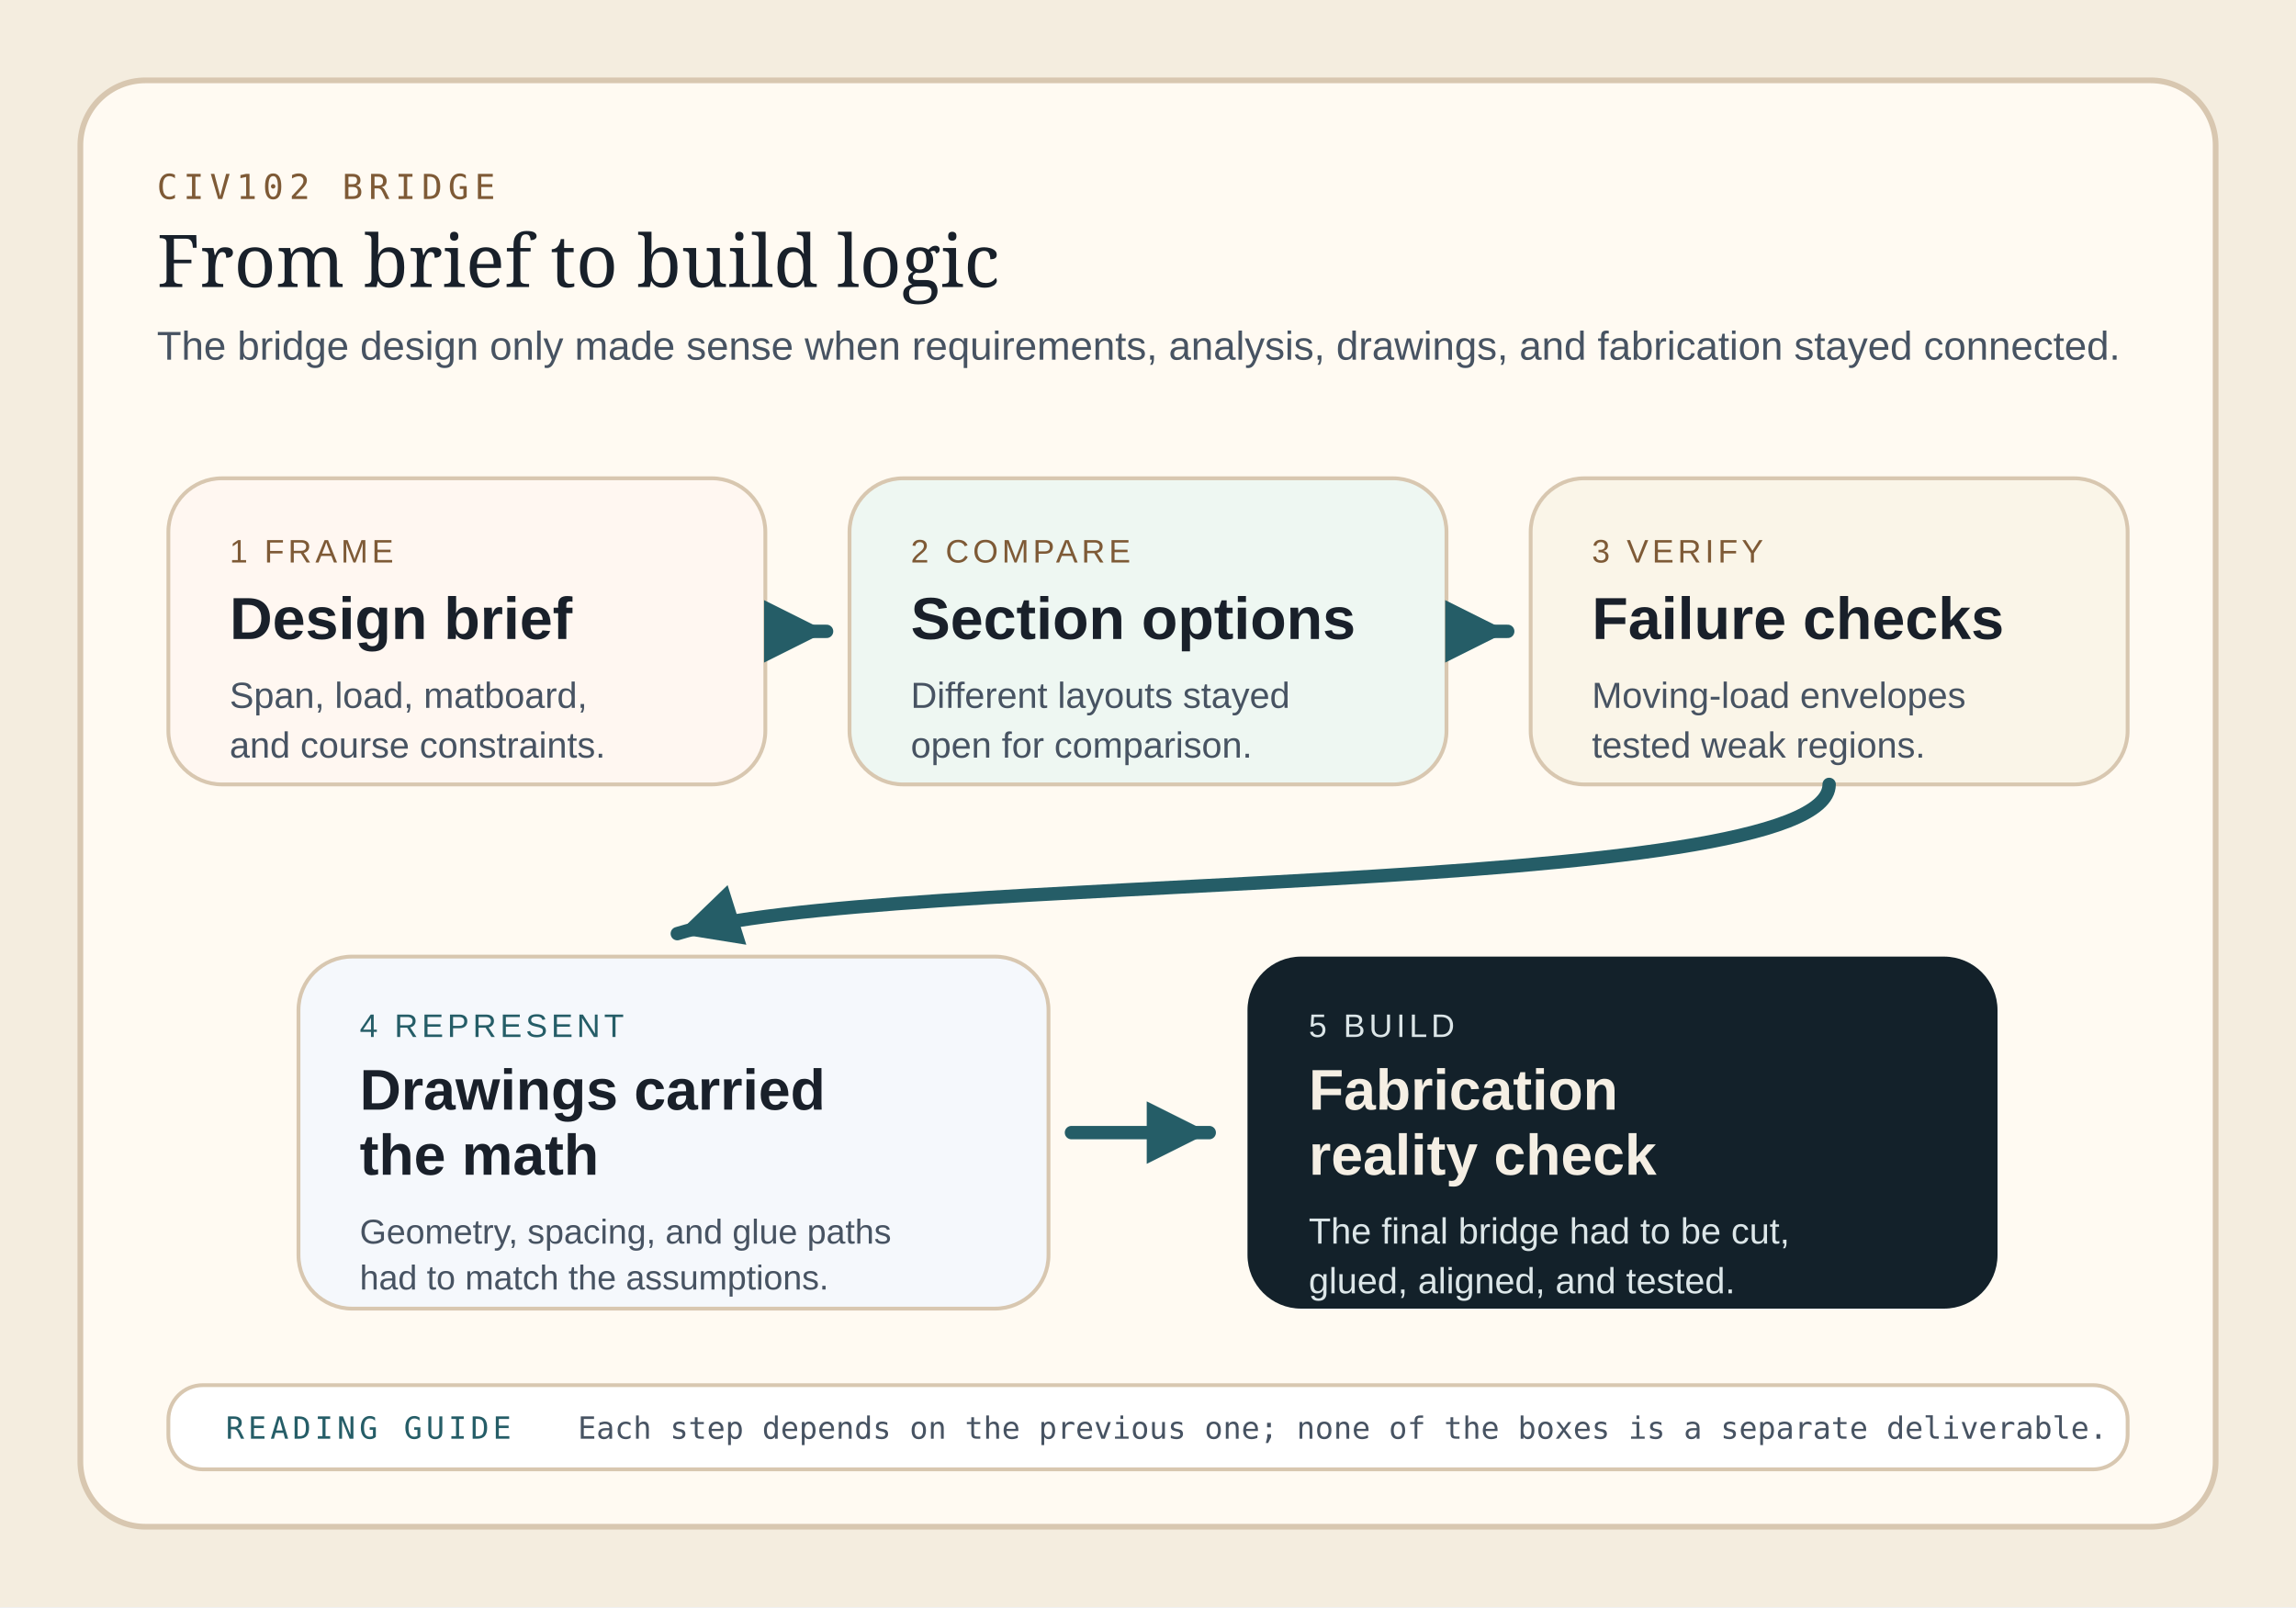
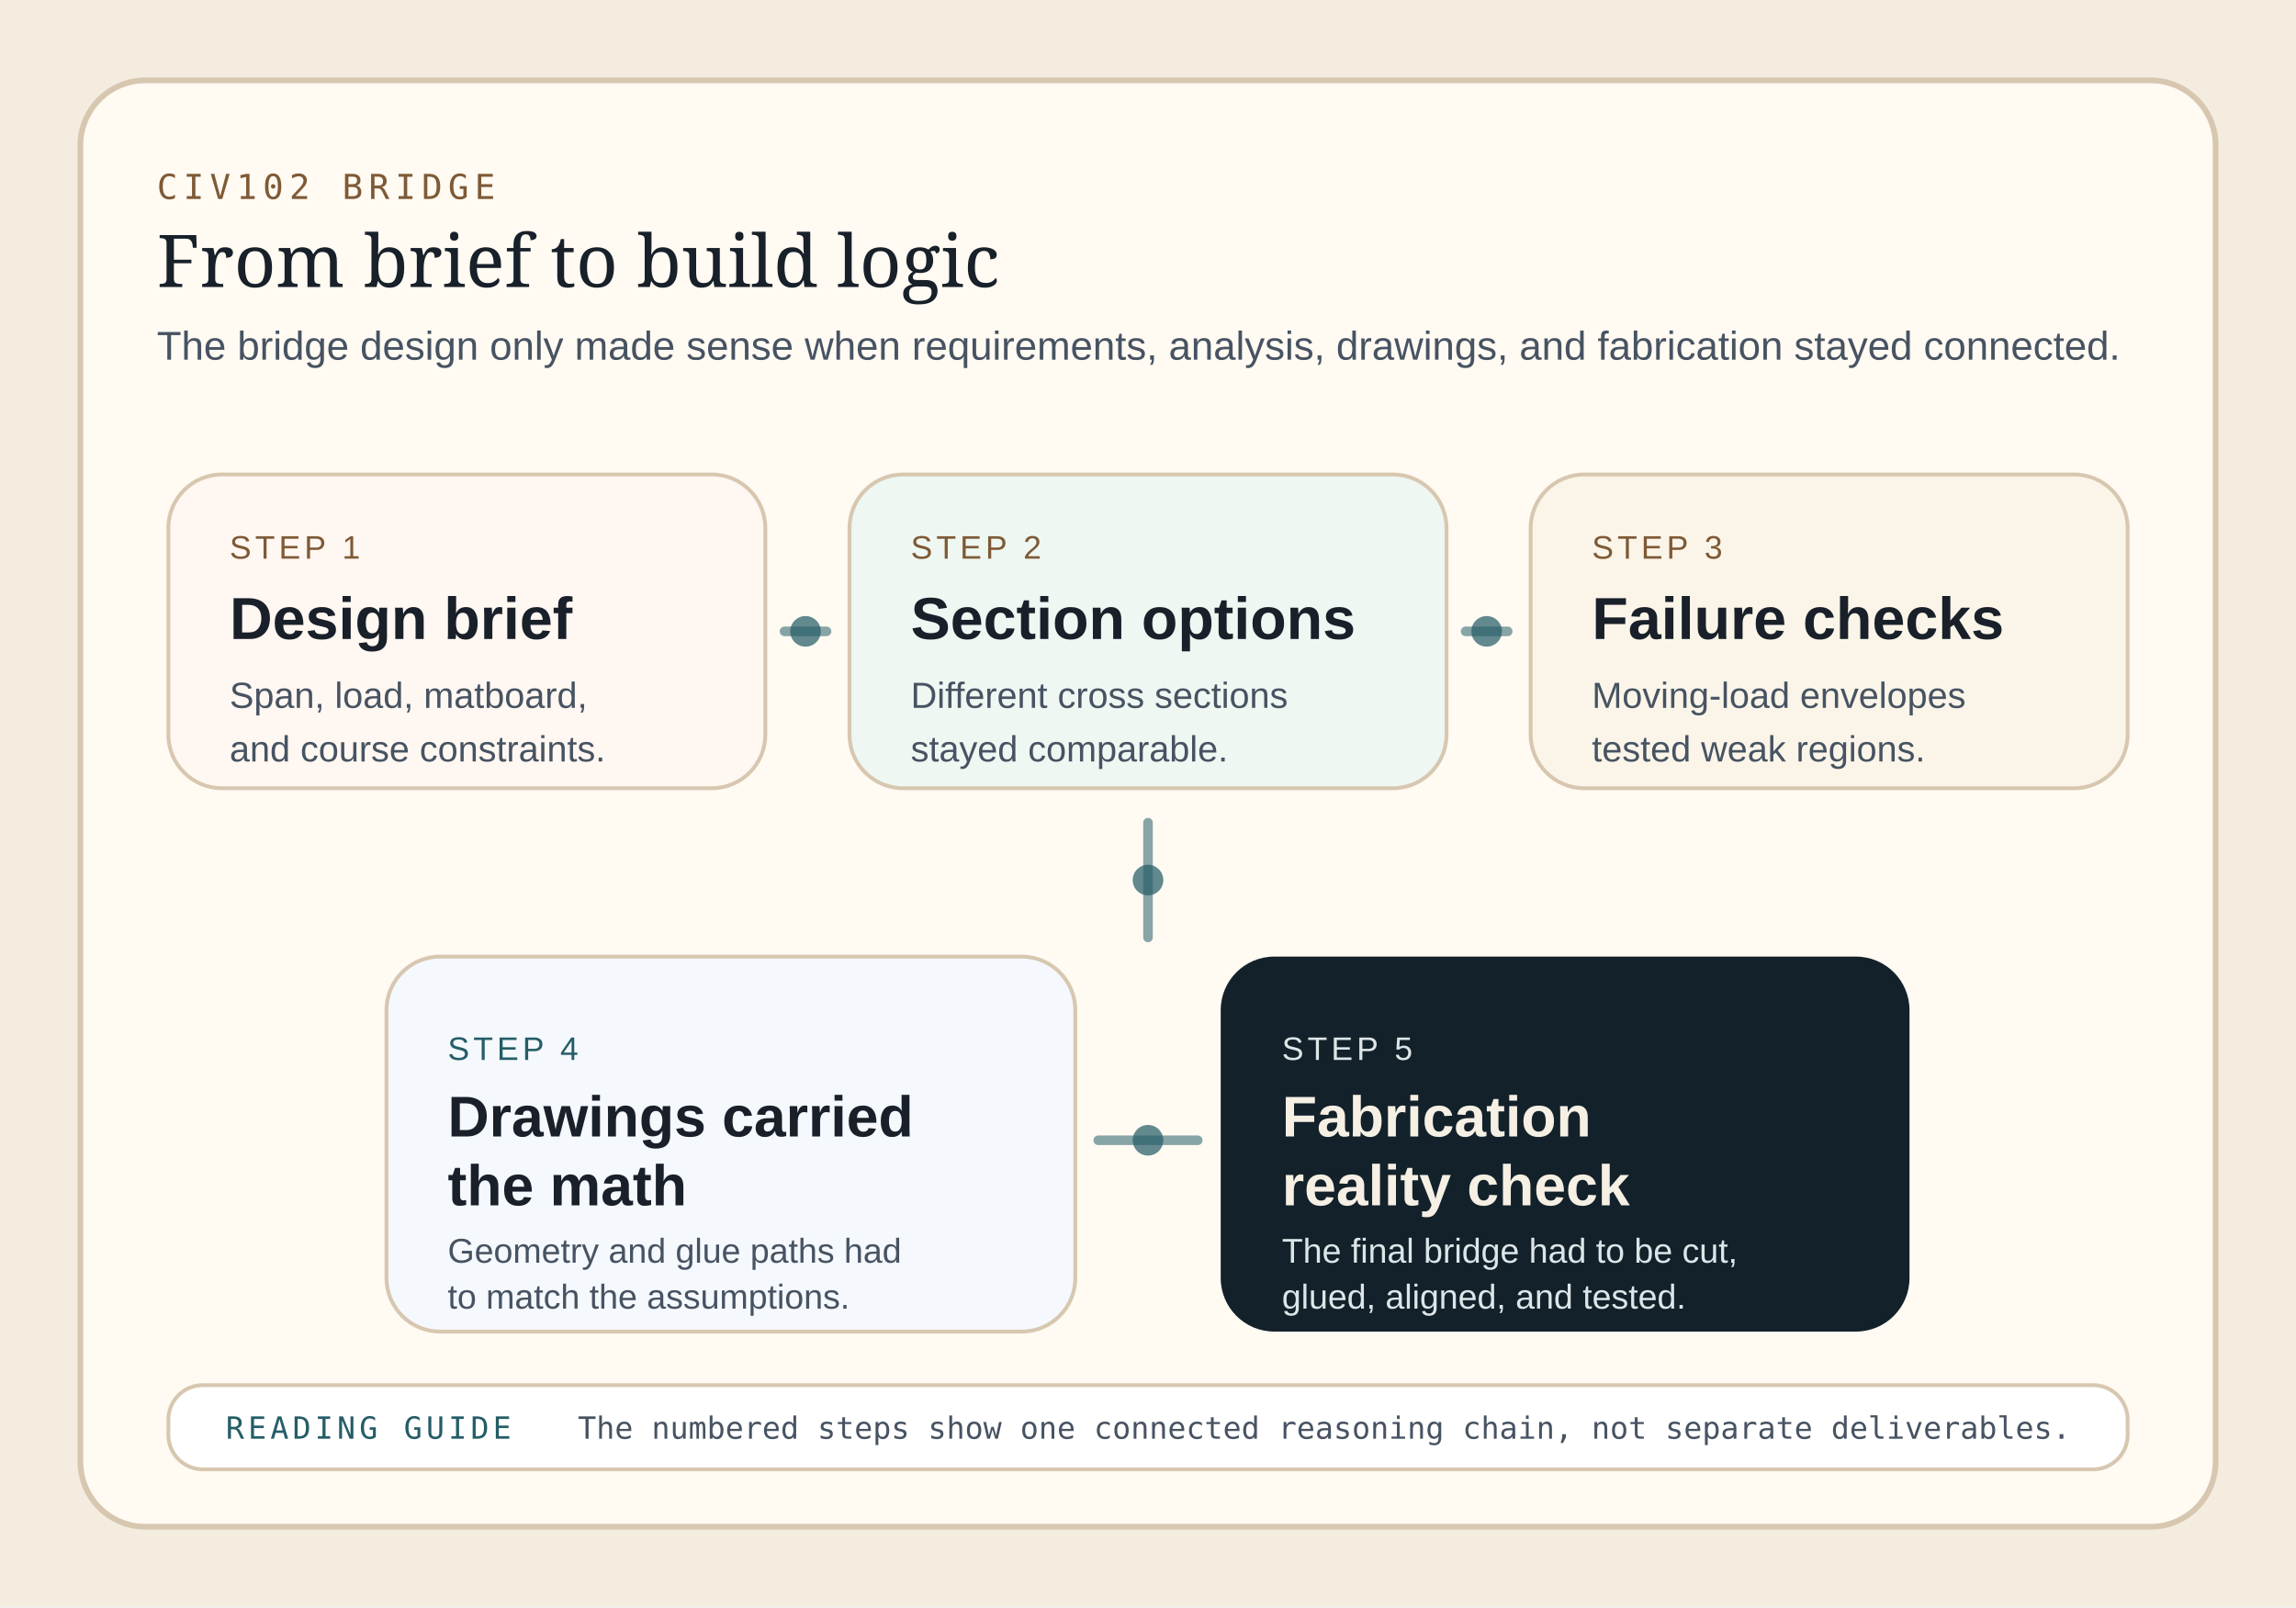
<svg xmlns="http://www.w3.org/2000/svg" viewBox="0 0 1200 840" role="img" aria-labelledby="title desc">
-   <defs>
-     <marker id="arrow" viewBox="0 0 12 12" refX="10" refY="6" markerWidth="7" markerHeight="7" orient="auto">
-       <path d="M2 2 L10 6 L2 10 Z" fill="#255d67" />
-     </marker>
-   </defs>
  <rect width="1200" height="840" fill="#f4eddf" />
  <rect x="42" y="42" width="1116" height="756" rx="34" fill="#fffaf2" stroke="#d8c7b0" stroke-width="3" />
  <text x="82" y="104" font-family="'IBM Plex Mono', monospace" font-size="18" fill="#7e5a36" letter-spacing="3">CIV102 BRIDGE</text>
  <text x="82" y="150" font-family="'Fraunces', Georgia, serif" font-size="38" fill="#18202a">From brief to build logic</text>
  <text x="82" y="188" font-family="'Public Sans', Arial, sans-serif" font-size="21" fill="#475362">The bridge design only made sense when requirements, analysis, drawings, and fabrication stayed connected.</text>
  <g font-family="'Public Sans', Arial, sans-serif">
-     <rect x="88" y="250" width="312" height="160" rx="28" fill="#fff7f1" stroke="#d8c7b0" stroke-width="2" />
-     <text x="120" y="294" font-size="17" fill="#7e5a36" letter-spacing="2">1 FRAME</text>
+     <rect x="88" y="248" width="312" height="164" rx="28" fill="#fff7f1" stroke="#d8c7b0" stroke-width="2" />
+     <text x="120" y="292" font-size="17" fill="#7e5a36" letter-spacing="2">STEP 1</text>
    <text x="120" y="334" font-size="31" font-weight="700" fill="#19202a">Design brief</text>
    <text x="120" y="370" font-size="19" fill="#475362">Span, load, matboard,</text>
-     <text x="120" y="396" font-size="19" fill="#475362">and course constraints.</text>
-     <rect x="444" y="250" width="312" height="160" rx="28" fill="#eef7f2" stroke="#d8c7b0" stroke-width="2" />
-     <text x="476" y="294" font-size="17" fill="#7e5a36" letter-spacing="2">2 COMPARE</text>
+     <text x="120" y="398" font-size="19" fill="#475362">and course constraints.</text>
+     <rect x="444" y="248" width="312" height="164" rx="28" fill="#eef7f2" stroke="#d8c7b0" stroke-width="2" />
+     <text x="476" y="292" font-size="17" fill="#7e5a36" letter-spacing="2">STEP 2</text>
    <text x="476" y="334" font-size="31" font-weight="700" fill="#19202a">Section options</text>
-     <text x="476" y="370" font-size="19" fill="#475362">Different layouts stayed</text>
-     <text x="476" y="396" font-size="19" fill="#475362">open for comparison.</text>
-     <rect x="800" y="250" width="312" height="160" rx="28" fill="#faf5e8" stroke="#d8c7b0" stroke-width="2" />
-     <text x="832" y="294" font-size="17" fill="#7e5a36" letter-spacing="2">3 VERIFY</text>
+     <text x="476" y="370" font-size="19" fill="#475362">Different cross sections</text>
+     <text x="476" y="398" font-size="19" fill="#475362">stayed comparable.</text>
+     <rect x="800" y="248" width="312" height="164" rx="28" fill="#faf5e8" stroke="#d8c7b0" stroke-width="2" />
+     <text x="832" y="292" font-size="17" fill="#7e5a36" letter-spacing="2">STEP 3</text>
    <text x="832" y="334" font-size="31" font-weight="700" fill="#19202a">Failure checks</text>
    <text x="832" y="370" font-size="19" fill="#475362">Moving-load envelopes</text>
-     <text x="832" y="396" font-size="19" fill="#475362">tested weak regions.</text>
-     <path d="M410 330 H432" stroke="#255d67" stroke-width="7" stroke-linecap="round" marker-end="url(#arrow)" fill="none" />
-     <path d="M766 330 H788" stroke="#255d67" stroke-width="7" stroke-linecap="round" marker-end="url(#arrow)" fill="none" />
-     <rect x="156" y="500" width="392" height="184" rx="28" fill="#f5f8fc" stroke="#d8c7b0" stroke-width="2" />
-     <text x="188" y="542" font-size="17" fill="#255d67" letter-spacing="2">4 REPRESENT</text>
-     <text x="188" y="580" font-size="30" font-weight="700" fill="#19202a">Drawings carried</text>
-     <text x="188" y="614" font-size="30" font-weight="700" fill="#19202a">the math</text>
-     <text x="188" y="650" font-size="18" fill="#475362">Geometry, spacing, and glue paths</text>
-     <text x="188" y="674" font-size="18" fill="#475362">had to match the assumptions.</text>
-     <rect x="652" y="500" width="392" height="184" rx="28" fill="#13212a" />
-     <text x="684" y="542" font-size="17" fill="#dce6e8" letter-spacing="2">5 BUILD</text>
-     <text x="684" y="580" font-size="30" font-weight="700" fill="#f5efe4">Fabrication</text>
-     <text x="684" y="614" font-size="30" font-weight="700" fill="#f5efe4">reality check</text>
-     <text x="684" y="650" font-size="19" fill="#dce6e8">The final bridge had to be cut,</text>
-     <text x="684" y="676" font-size="19" fill="#dce6e8">glued, aligned, and tested.</text>
-     <path d="M956 410 C956 470 456 456 354 488" stroke="#255d67" stroke-width="7" stroke-linecap="round" marker-end="url(#arrow)" fill="none" />
-     <path d="M560 592 H632" stroke="#255d67" stroke-width="7" stroke-linecap="round" marker-end="url(#arrow)" fill="none" />
+     <text x="832" y="398" font-size="19" fill="#475362">tested weak regions.</text>
+     <rect x="202" y="500" width="360" height="196" rx="28" fill="#f5f8fc" stroke="#d8c7b0" stroke-width="2" />
+     <text x="234" y="554" font-size="17" fill="#255d67" letter-spacing="2">STEP 4</text>
+     <text x="234" y="594" font-size="30" font-weight="700" fill="#19202a">Drawings carried</text>
+     <text x="234" y="630" font-size="30" font-weight="700" fill="#19202a">the math</text>
+     <text x="234" y="660" font-size="18" fill="#475362">Geometry and glue paths had</text>
+     <text x="234" y="684" font-size="18" fill="#475362">to match the assumptions.</text>
+     <rect x="638" y="500" width="360" height="196" rx="28" fill="#13212a" />
+     <text x="670" y="554" font-size="17" fill="#dce6e8" letter-spacing="2">STEP 5</text>
+     <text x="670" y="594" font-size="30" font-weight="700" fill="#f5efe4">Fabrication</text>
+     <text x="670" y="630" font-size="30" font-weight="700" fill="#f5efe4">reality check</text>
+     <text x="670" y="660" font-size="18" fill="#dce6e8">The final bridge had to be cut,</text>
+     <text x="670" y="684" font-size="18" fill="#dce6e8">glued, aligned, and tested.</text>
+   </g>
+   <g opacity="0.55" stroke="#255d67" stroke-width="5" stroke-linecap="round">
+     <path d="M410 330 H432" />
+     <path d="M766 330 H788" />
+     <path d="M600 430 V490" />
+     <path d="M574 596 H626" />
+   </g>
+   <g fill="#255d67" opacity="0.72">
+     <circle cx="421" cy="330" r="8" />
+     <circle cx="777" cy="330" r="8" />
+     <circle cx="600" cy="460" r="8" />
+     <circle cx="600" cy="596" r="8" />
  </g>
  <g font-family="'IBM Plex Mono', monospace">
    <rect x="88" y="724" width="1024" height="44" rx="18" fill="#fff" stroke="#d8c7b0" stroke-width="2" />
    <text x="118" y="752" font-size="16" fill="#255d67" letter-spacing="2">READING GUIDE</text>
-     <text x="302" y="752" font-size="16" fill="#475362">Each step depends on the previous one; none of the boxes is a separate deliverable.</text>
+     <text x="302" y="752" font-size="16" fill="#475362">The numbered steps show one connected reasoning chain, not separate deliverables.</text>
  </g>
</svg>
